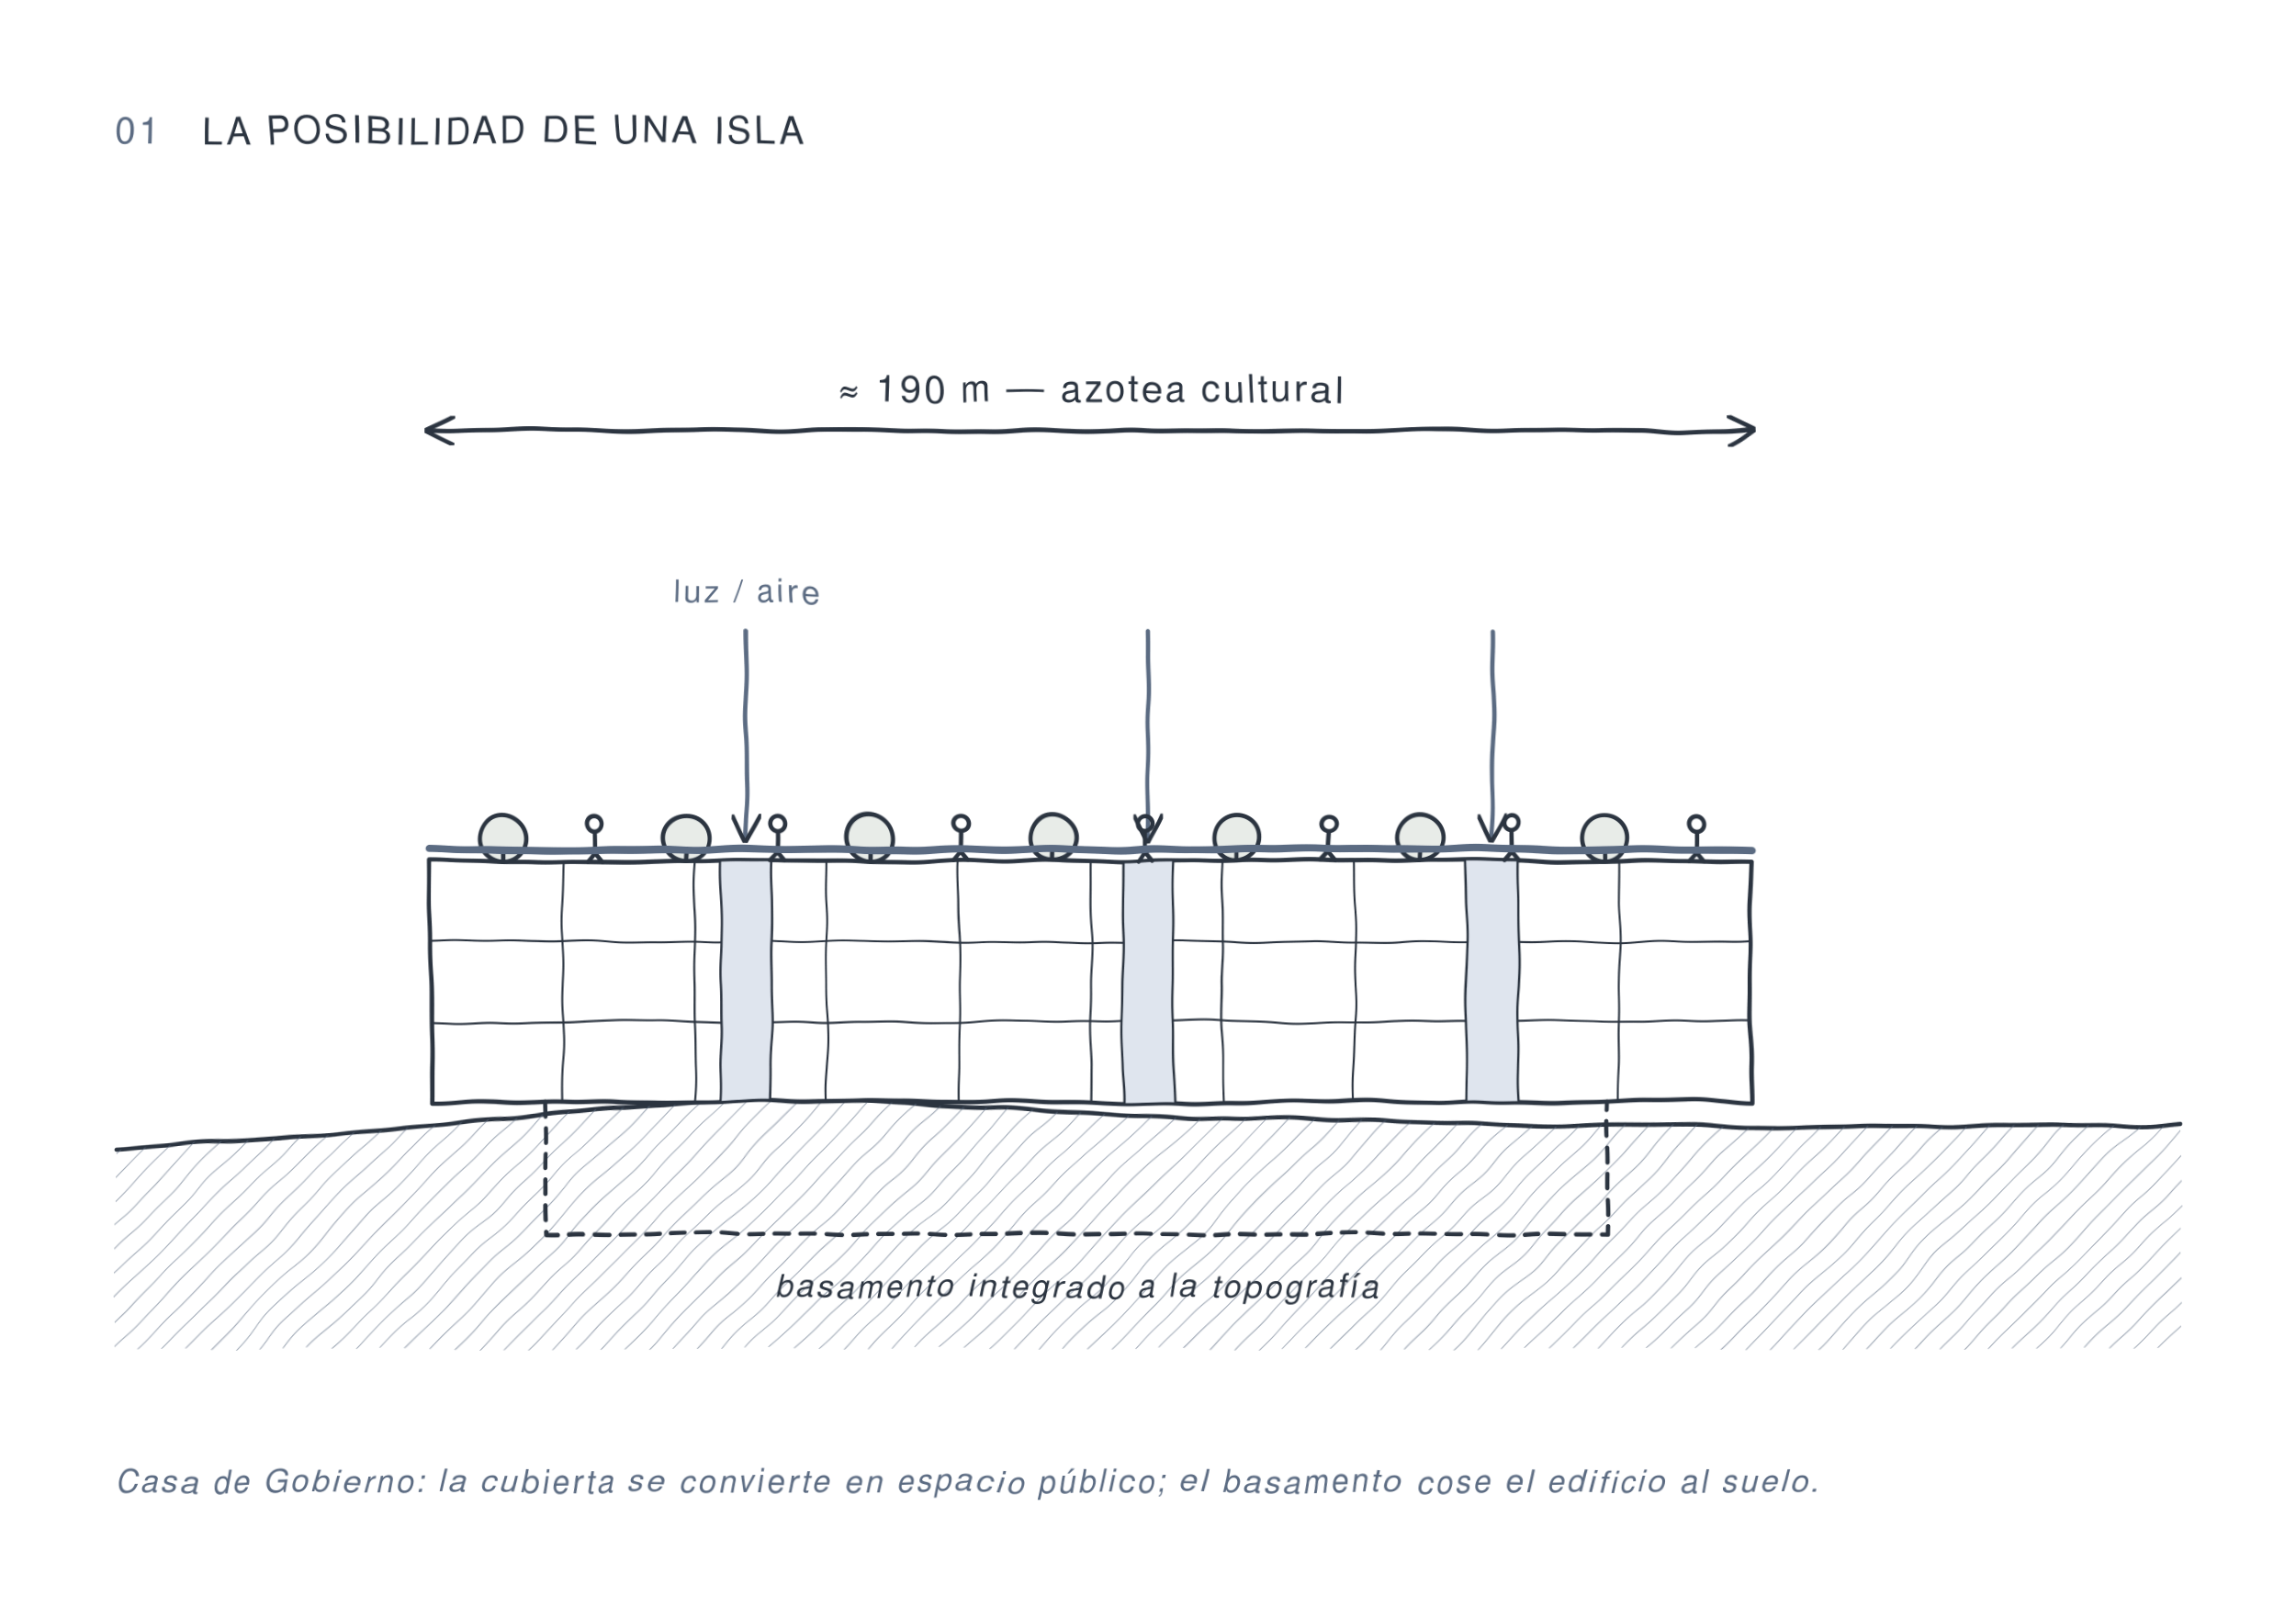
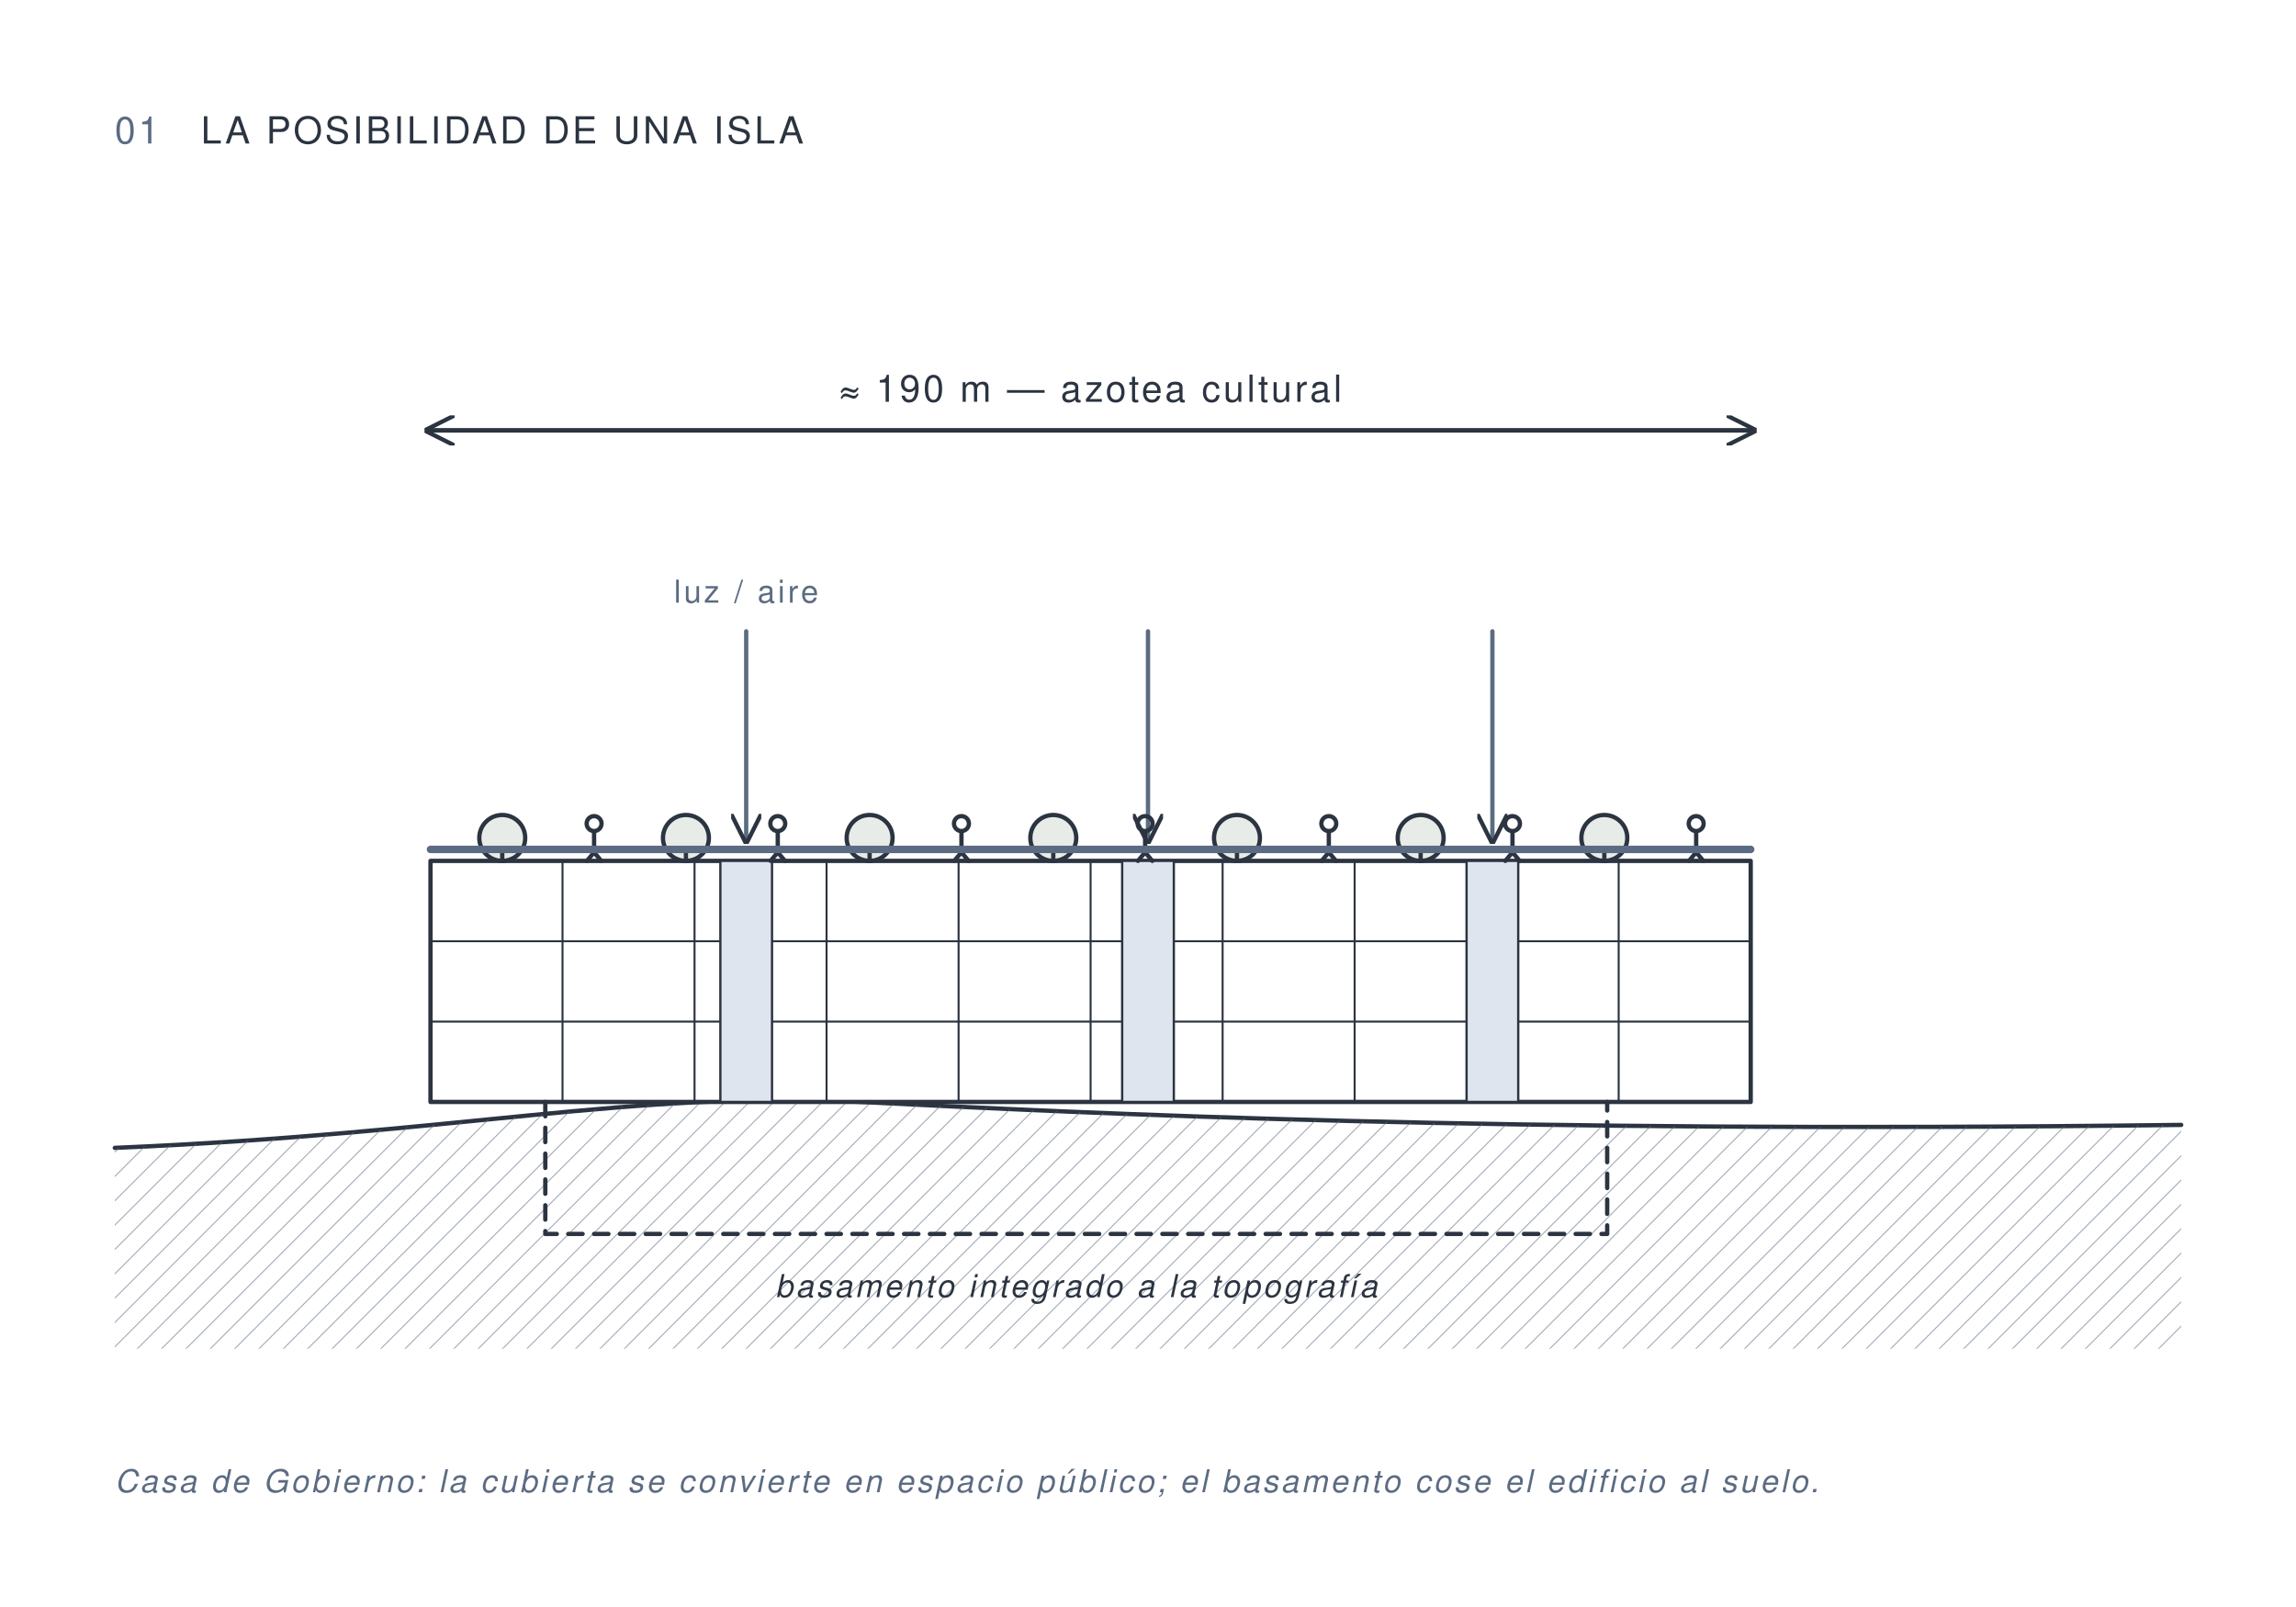
<svg xmlns="http://www.w3.org/2000/svg" viewBox="0 0 800 560" width="1600" height="1120">
  <defs>
    <filter id="h" x="-5%" y="-5%" width="110%" height="110%">
      <feTurbulence type="fractalNoise" baseFrequency="0.035" numOctaves="2" seed="3" />
      <feDisplacementMap in="SourceGraphic" scale="2.6" />
    </filter>
    <marker id="a" viewBox="0 0 10 10" refX="8" refY="5" markerWidth="7" markerHeight="7" orient="auto">
      <path d="M0,0 L10,5 L0,10" fill="none" stroke="#2b3440" stroke-width="1.4" />
    </marker>
    <pattern id="d" width="6" height="6" patternUnits="userSpaceOnUse" patternTransform="rotate(45)">
      <line x1="0" y1="0" x2="0" y2="6" stroke="#5b6b82" stroke-width=".7" opacity=".55" />
    </pattern>
  </defs>
  <rect width="800" height="560" fill="#fff" />
-   <g font-family="Helvetica, Arial, sans-serif" fill="none" stroke="#2b3440" stroke-width="1.5" stroke-linecap="round" stroke-linejoin="round" filter="url(#h)">
+   <g font-family="Helvetica, Arial, sans-serif" fill="none" stroke="#2b3440" stroke-width="1.5" stroke-linecap="round" stroke-linejoin="round">
    <text x="40" y="50" font-size="13" fill="#5b6b82" stroke="none" text-anchor="start" letter-spacing="1">01</text>
    <text x="70" y="50" font-size="13" fill="#2b3440" stroke="none" text-anchor="start" letter-spacing="1">LA POSIBILIDAD DE UNA ISLA</text>
    <path d="M40 400 C160 395 220 380 300 384 S520 395 760 392" />
    <path d="M40 400 C160 395 220 380 300 384 S520 395 760 392 L760 470 L40 470Z" fill="url(#d)" stroke="none" />
    <rect x="150" y="300" width="460" height="84" fill="#fff" />
    <line x1="150" y1="300" x2="150" y2="384" stroke-width=".7" />
    <line x1="196" y1="300" x2="196" y2="384" stroke-width=".7" />
    <line x1="242" y1="300" x2="242" y2="384" stroke-width=".7" />
    <line x1="288" y1="300" x2="288" y2="384" stroke-width=".7" />
    <line x1="334" y1="300" x2="334" y2="384" stroke-width=".7" />
    <line x1="380" y1="300" x2="380" y2="384" stroke-width=".7" />
    <line x1="426" y1="300" x2="426" y2="384" stroke-width=".7" />
    <line x1="472" y1="300" x2="472" y2="384" stroke-width=".7" />
    <line x1="518" y1="300" x2="518" y2="384" stroke-width=".7" />
    <line x1="564" y1="300" x2="564" y2="384" stroke-width=".7" />
    <line x1="610" y1="300" x2="610" y2="384" stroke-width=".7" />
    <line x1="150" y1="328" x2="610" y2="328" stroke-width=".7" />
    <line x1="150" y1="356" x2="610" y2="356" stroke-width=".7" />
    <path d="M190 384 L190 430 L560 430 L560 384" stroke-dasharray="5 4" />
    <text x="375" y="452" font-size="11" fill="#2b3440" stroke="none" text-anchor="middle" letter-spacing="1" font-style="italic">basamento integrado a la topografía</text>
    <rect x="251" y="300" width="18" height="84" fill="#dfe5ee" stroke-width=".8" />
    <line x1="260" y1="220" x2="260" y2="292" marker-end="url(#a)" stroke="#5b6b82" />
    <rect x="391" y="300" width="18" height="84" fill="#dfe5ee" stroke-width=".8" />
    <line x1="400" y1="220" x2="400" y2="292" marker-end="url(#a)" stroke="#5b6b82" />
    <rect x="511" y="300" width="18" height="84" fill="#dfe5ee" stroke-width=".8" />
    <line x1="520" y1="220" x2="520" y2="292" marker-end="url(#a)" stroke="#5b6b82" />
    <text x="260" y="210" font-size="11" fill="#5b6b82" stroke="none" text-anchor="middle" letter-spacing="1">luz / aire</text>
    <circle cx="175" cy="292" r="8" fill="#e8ece8" />
    <line x1="175" y1="300" x2="175" y2="296" />
    <circle cx="207" cy="287" r="2.6" />
    <line x1="207" y1="290" x2="207" y2="297" />
    <line x1="207" y1="297" x2="204.5" y2="300" />
    <line x1="207" y1="297" x2="209.5" y2="300" />
    <circle cx="239" cy="292" r="8" fill="#e8ece8" />
    <line x1="239" y1="300" x2="239" y2="296" />
    <circle cx="271" cy="287" r="2.6" />
    <line x1="271" y1="290" x2="271" y2="297" />
    <line x1="271" y1="297" x2="268.5" y2="300" />
    <line x1="271" y1="297" x2="273.5" y2="300" />
    <circle cx="303" cy="292" r="8" fill="#e8ece8" />
    <line x1="303" y1="300" x2="303" y2="296" />
    <circle cx="335" cy="287" r="2.6" />
    <line x1="335" y1="290" x2="335" y2="297" />
    <line x1="335" y1="297" x2="332.5" y2="300" />
    <line x1="335" y1="297" x2="337.5" y2="300" />
    <circle cx="367" cy="292" r="8" fill="#e8ece8" />
    <line x1="367" y1="300" x2="367" y2="296" />
    <circle cx="399" cy="287" r="2.6" />
    <line x1="399" y1="290" x2="399" y2="297" />
    <line x1="399" y1="297" x2="396.5" y2="300" />
    <line x1="399" y1="297" x2="401.5" y2="300" />
    <circle cx="431" cy="292" r="8" fill="#e8ece8" />
    <line x1="431" y1="300" x2="431" y2="296" />
    <circle cx="463" cy="287" r="2.6" />
    <line x1="463" y1="290" x2="463" y2="297" />
    <line x1="463" y1="297" x2="460.5" y2="300" />
    <line x1="463" y1="297" x2="465.5" y2="300" />
    <circle cx="495" cy="292" r="8" fill="#e8ece8" />
    <line x1="495" y1="300" x2="495" y2="296" />
    <circle cx="527" cy="287" r="2.6" />
    <line x1="527" y1="290" x2="527" y2="297" />
    <line x1="527" y1="297" x2="524.5" y2="300" />
    <line x1="527" y1="297" x2="529.5" y2="300" />
    <circle cx="559" cy="292" r="8" fill="#e8ece8" />
    <line x1="559" y1="300" x2="559" y2="296" />
    <circle cx="591" cy="287" r="2.6" />
    <line x1="591" y1="290" x2="591" y2="297" />
    <line x1="591" y1="297" x2="588.5" y2="300" />
    <line x1="591" y1="297" x2="593.5" y2="300" />
    <path d="M150 296 L610 296" stroke-width="2.6" stroke="#5b6b82" />
    <line x1="150" y1="150" x2="610" y2="150" marker-end="url(#a)" />
    <line x1="610" y1="150" x2="150" y2="150" marker-end="url(#a)" />
    <text x="380" y="140" font-size="13" fill="#2b3440" stroke="none" text-anchor="middle" letter-spacing="1">≈ 190 m — azotea cultural</text>
    <text x="40" y="520" font-size="11" fill="#5b6b82" stroke="none" text-anchor="start" letter-spacing="1" font-style="italic">Casa de Gobierno: la cubierta se convierte en espacio público; el basamento cose el edificio al suelo.</text>
  </g>
</svg>
